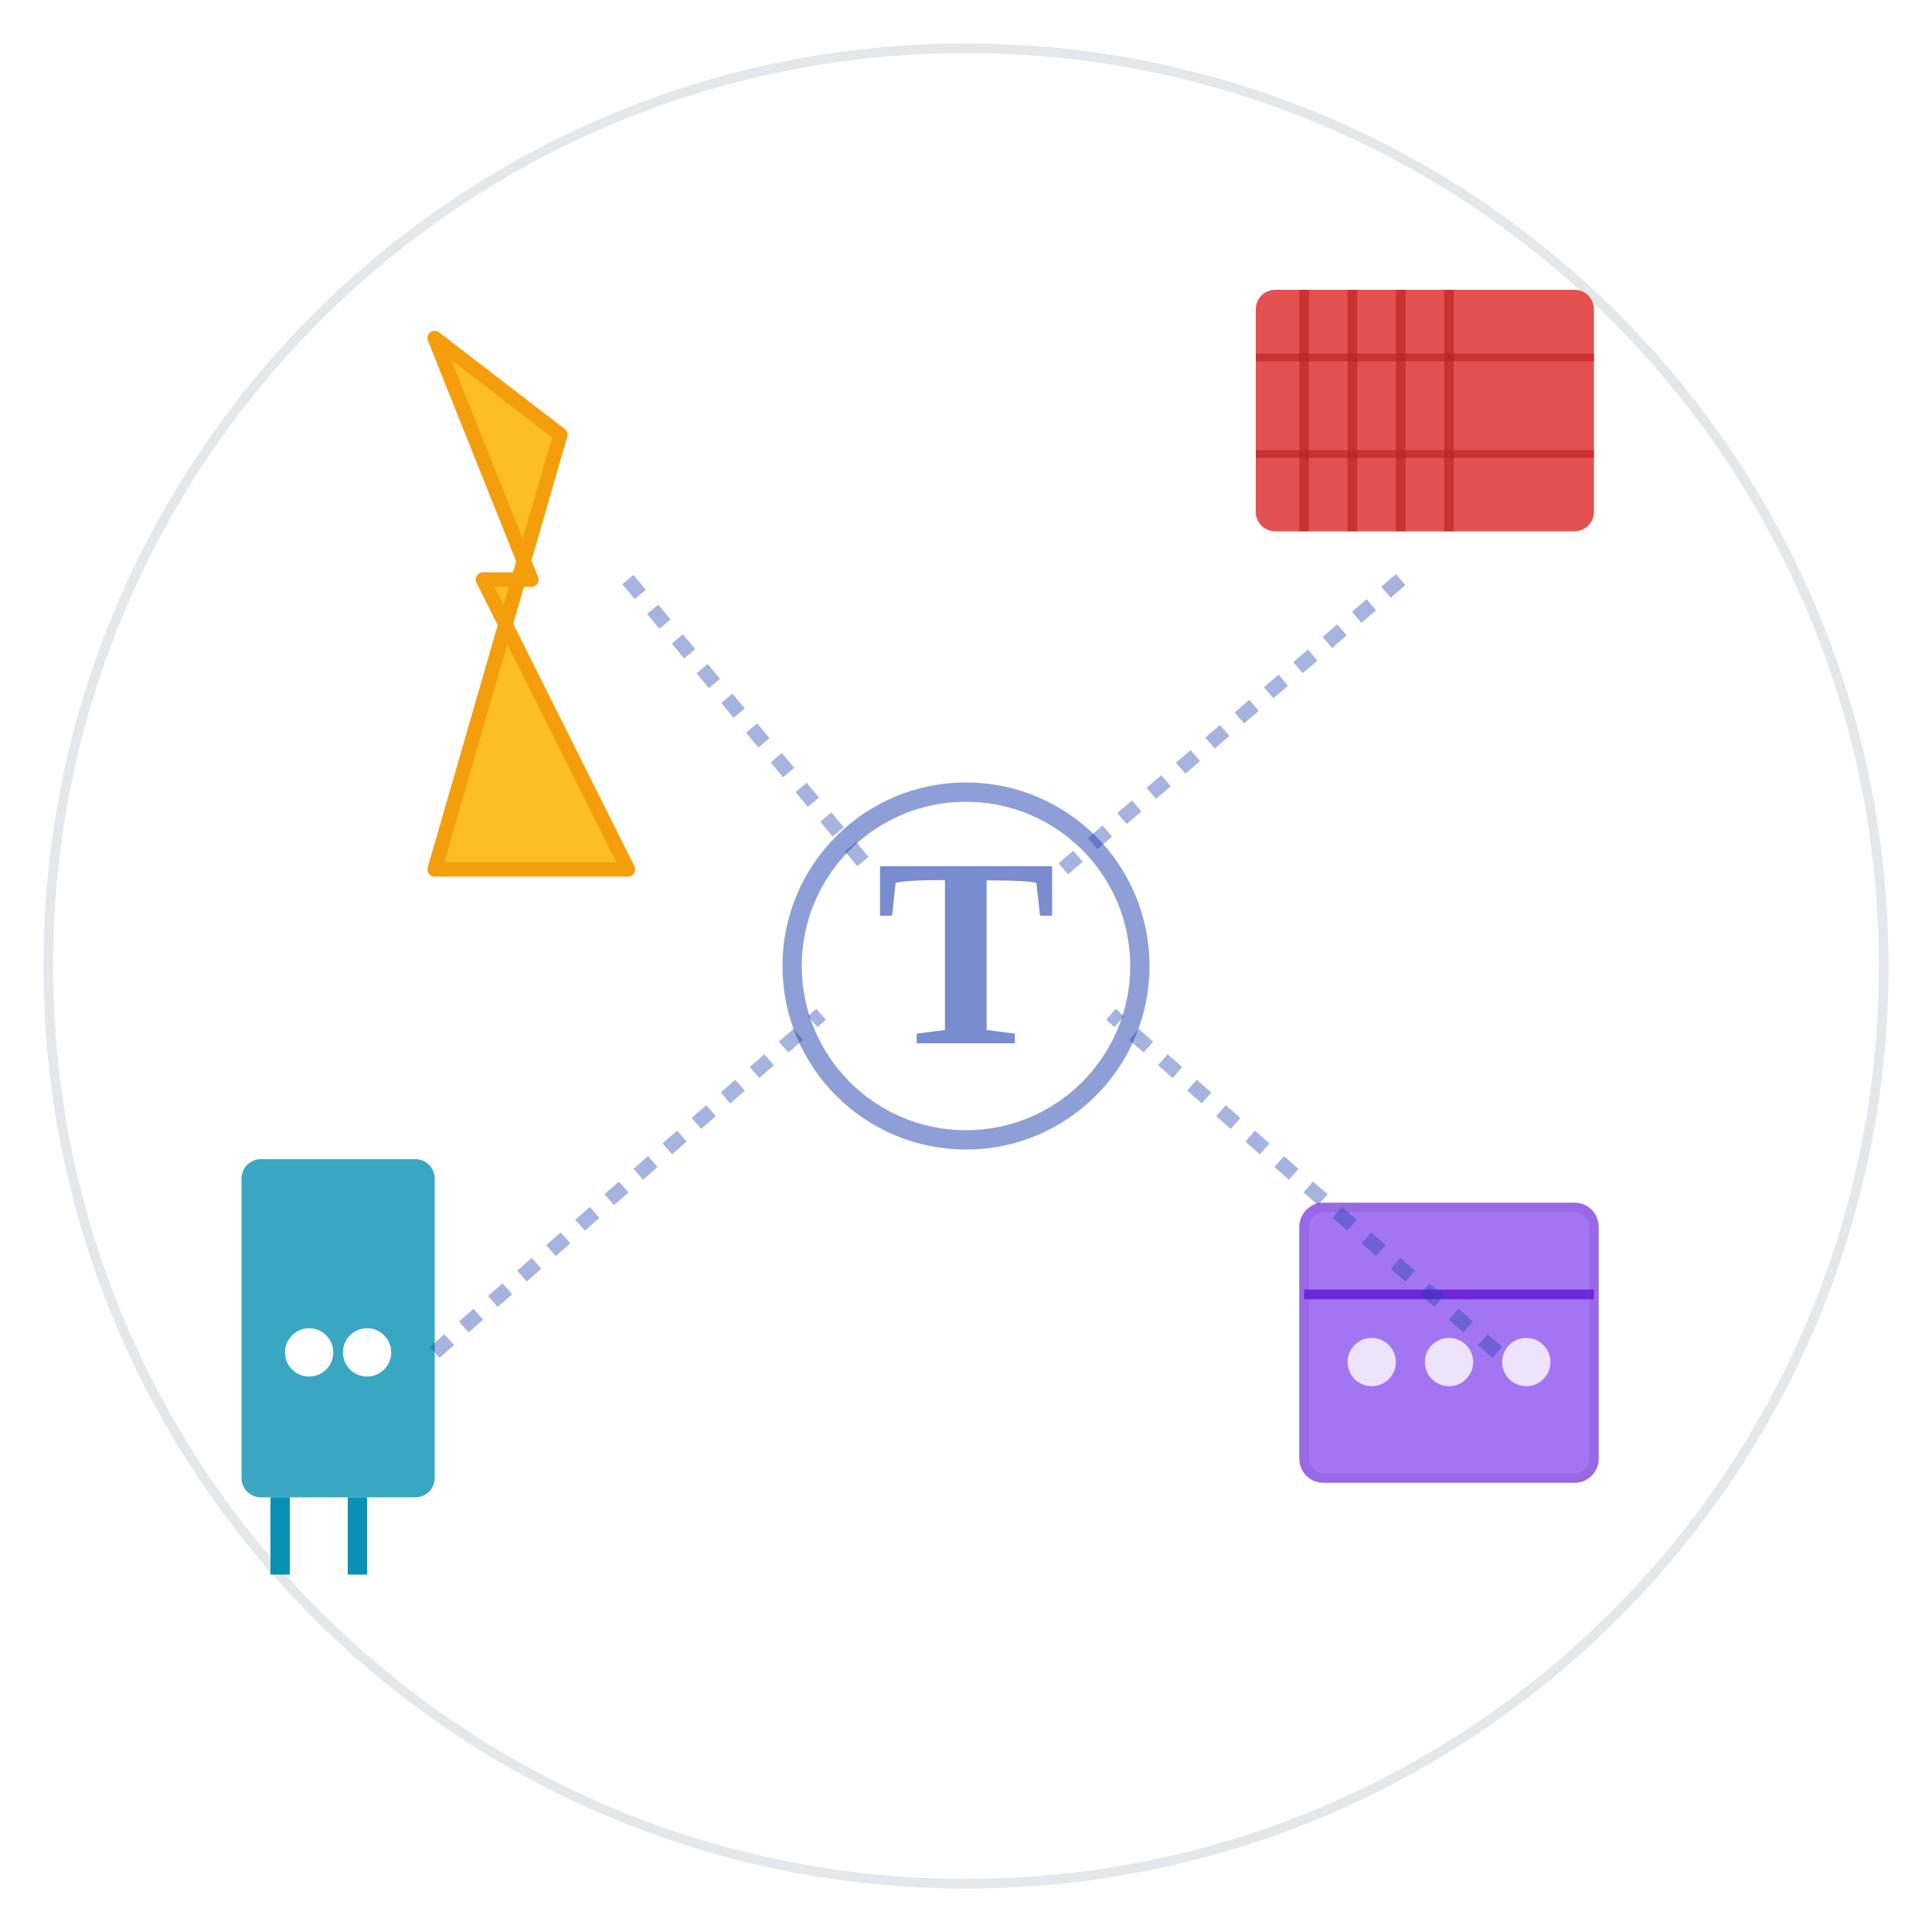
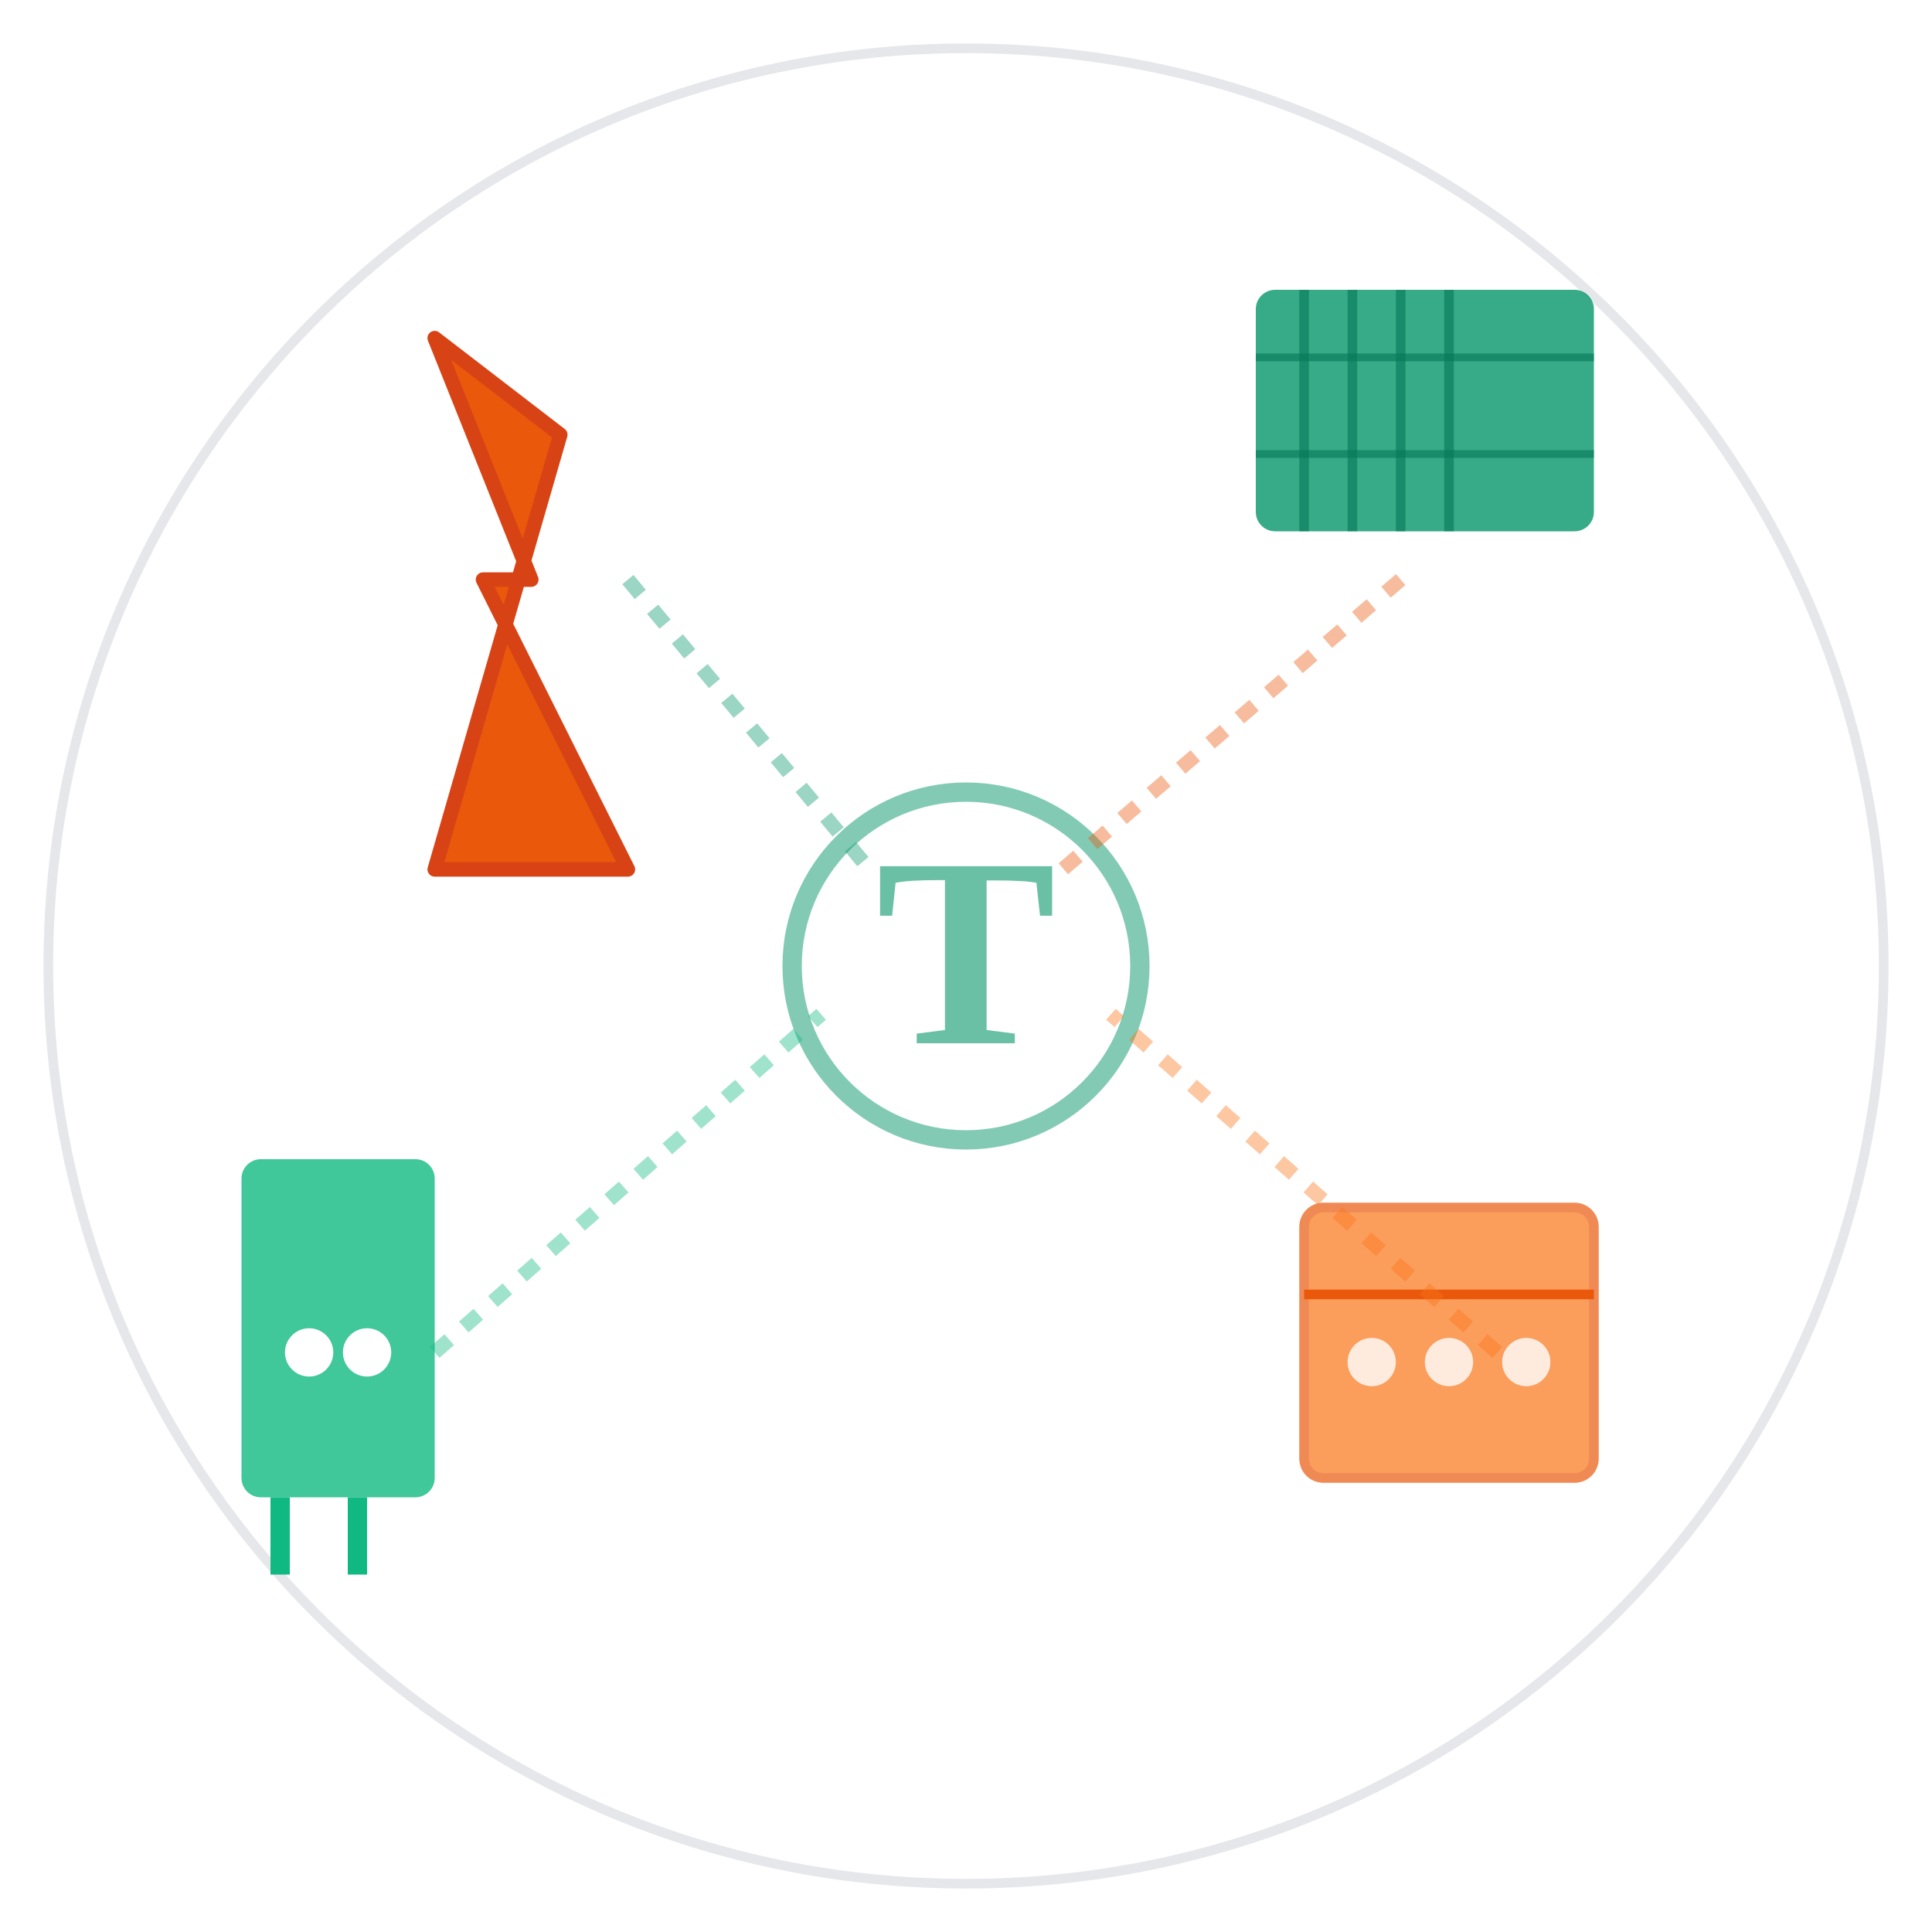
<svg xmlns="http://www.w3.org/2000/svg" viewBox="0 0 200 200">
  <defs>
    <linearGradient id="mainGrad" x1="0%" y1="0%" x2="100%" y2="100%">
-       <stop offset="0%" style="stop-color:#1e40af;stop-opacity:1" />
-       <stop offset="100%" style="stop-color:#1e3a8a;stop-opacity:1" />
+       <stop offset="0%" style="stop-color:#059669;stop-opacity:1" />
+       <stop offset="100%" style="stop-color:#047857;stop-opacity:1" />
    </linearGradient>
  </defs>
  <rect width="200" height="200" fill="#ffffff" />
  <circle cx="100" cy="100" r="95" fill="none" stroke="#e5e7eb" stroke-width="1" />
-   <path d="M 45 35 L 55 60 L 50 60 L 65 90 L 45 90 L 58 45 Z" fill="#fbbf24" stroke="#f59e0b" stroke-width="1.5" stroke-linejoin="round" />
-   <rect x="130" y="30" width="35" height="25" fill="#dc2626" opacity="0.8" rx="2" />
-   <line x1="135" y1="30" x2="135" y2="55" stroke="#b91c1c" stroke-width="1" opacity="0.6" />
-   <line x1="140" y1="30" x2="140" y2="55" stroke="#b91c1c" stroke-width="1" opacity="0.6" />
-   <line x1="145" y1="30" x2="145" y2="55" stroke="#b91c1c" stroke-width="1" opacity="0.6" />
-   <line x1="150" y1="30" x2="150" y2="55" stroke="#b91c1c" stroke-width="1" opacity="0.6" />
-   <line x1="130" y1="37" x2="165" y2="37" stroke="#b91c1c" stroke-width="0.8" opacity="0.6" />
-   <line x1="130" y1="47" x2="165" y2="47" stroke="#b91c1c" stroke-width="0.8" opacity="0.6" />
-   <rect x="25" y="120" width="20" height="35" fill="#0891b2" opacity="0.8" rx="2" />
+   <path d="M 45 35 L 55 60 L 50 60 L 65 90 L 45 90 L 58 45 Z" fill="#ea580c" stroke="#d84315" stroke-width="1.5" stroke-linejoin="round" />
+   <rect x="130" y="30" width="35" height="25" fill="#059669" opacity="0.8" rx="2" />
+   <line x1="135" y1="30" x2="135" y2="55" stroke="#047857" stroke-width="1" opacity="0.6" />
+   <line x1="140" y1="30" x2="140" y2="55" stroke="#047857" stroke-width="1" opacity="0.6" />
+   <line x1="145" y1="30" x2="145" y2="55" stroke="#047857" stroke-width="1" opacity="0.6" />
+   <line x1="150" y1="30" x2="150" y2="55" stroke="#047857" stroke-width="1" opacity="0.6" />
+   <line x1="130" y1="37" x2="165" y2="37" stroke="#047857" stroke-width="0.8" opacity="0.6" />
+   <line x1="130" y1="47" x2="165" y2="47" stroke="#047857" stroke-width="0.8" opacity="0.6" />
+   <rect x="25" y="120" width="20" height="35" fill="#10b981" opacity="0.8" rx="2" />
  <circle cx="32" cy="140" r="2.5" fill="#ffffff" />
  <circle cx="38" cy="140" r="2.5" fill="#ffffff" />
-   <rect x="28" y="155" width="2" height="8" fill="#0891b2" />
-   <rect x="36" y="155" width="2" height="8" fill="#0891b2" />
-   <rect x="135" y="125" width="30" height="28" fill="#7c3aed" opacity="0.7" stroke="#6d28d9" stroke-width="1" rx="2" />
-   <line x1="135" y1="134" x2="165" y2="134" stroke="#6d28d9" stroke-width="1" />
+   <rect x="28" y="155" width="2" height="8" fill="#10b981" />
+   <rect x="36" y="155" width="2" height="8" fill="#10b981" />
+   <rect x="135" y="125" width="30" height="28" fill="#f97316" opacity="0.7" stroke="#ea580c" stroke-width="1" rx="2" />
+   <line x1="135" y1="134" x2="165" y2="134" stroke="#ea580c" stroke-width="1" />
  <circle cx="142" cy="141" r="2.5" fill="#ffffff" opacity="0.8" />
  <circle cx="150" cy="141" r="2.5" fill="#ffffff" opacity="0.8" />
  <circle cx="158" cy="141" r="2.5" fill="#ffffff" opacity="0.8" />
-   <circle cx="100" cy="100" r="18" fill="none" stroke="#1e40af" stroke-width="2" opacity="0.5" />
-   <line x1="65" y1="60" x2="90" y2="90" stroke="#1e40af" stroke-width="1.5" opacity="0.4" stroke-dasharray="2,2" />
-   <line x1="145" y1="60" x2="110" y2="90" stroke="#1e40af" stroke-width="1.5" opacity="0.4" stroke-dasharray="2,2" />
-   <line x1="45" y1="140" x2="85" y2="105" stroke="#1e40af" stroke-width="1.5" opacity="0.4" stroke-dasharray="2,2" />
-   <line x1="155" y1="140" x2="115" y2="105" stroke="#1e40af" stroke-width="1.5" opacity="0.4" stroke-dasharray="2,2" />
-   <text x="100" y="108" font-size="28" font-weight="bold" fill="#1e40af" text-anchor="middle" opacity="0.6">T</text>
+   <circle cx="100" cy="100" r="18" fill="none" stroke="#059669" stroke-width="2" opacity="0.5" />
+   <line x1="65" y1="60" x2="90" y2="90" stroke="#059669" stroke-width="1.5" opacity="0.4" stroke-dasharray="2,2" />
+   <line x1="145" y1="60" x2="110" y2="90" stroke="#ea580c" stroke-width="1.5" opacity="0.4" stroke-dasharray="2,2" />
+   <line x1="45" y1="140" x2="85" y2="105" stroke="#10b981" stroke-width="1.5" opacity="0.4" stroke-dasharray="2,2" />
+   <line x1="155" y1="140" x2="115" y2="105" stroke="#f97316" stroke-width="1.5" opacity="0.4" stroke-dasharray="2,2" />
+   <text x="100" y="108" font-size="28" font-weight="bold" fill="#059669" text-anchor="middle" opacity="0.6">T</text>
</svg>
